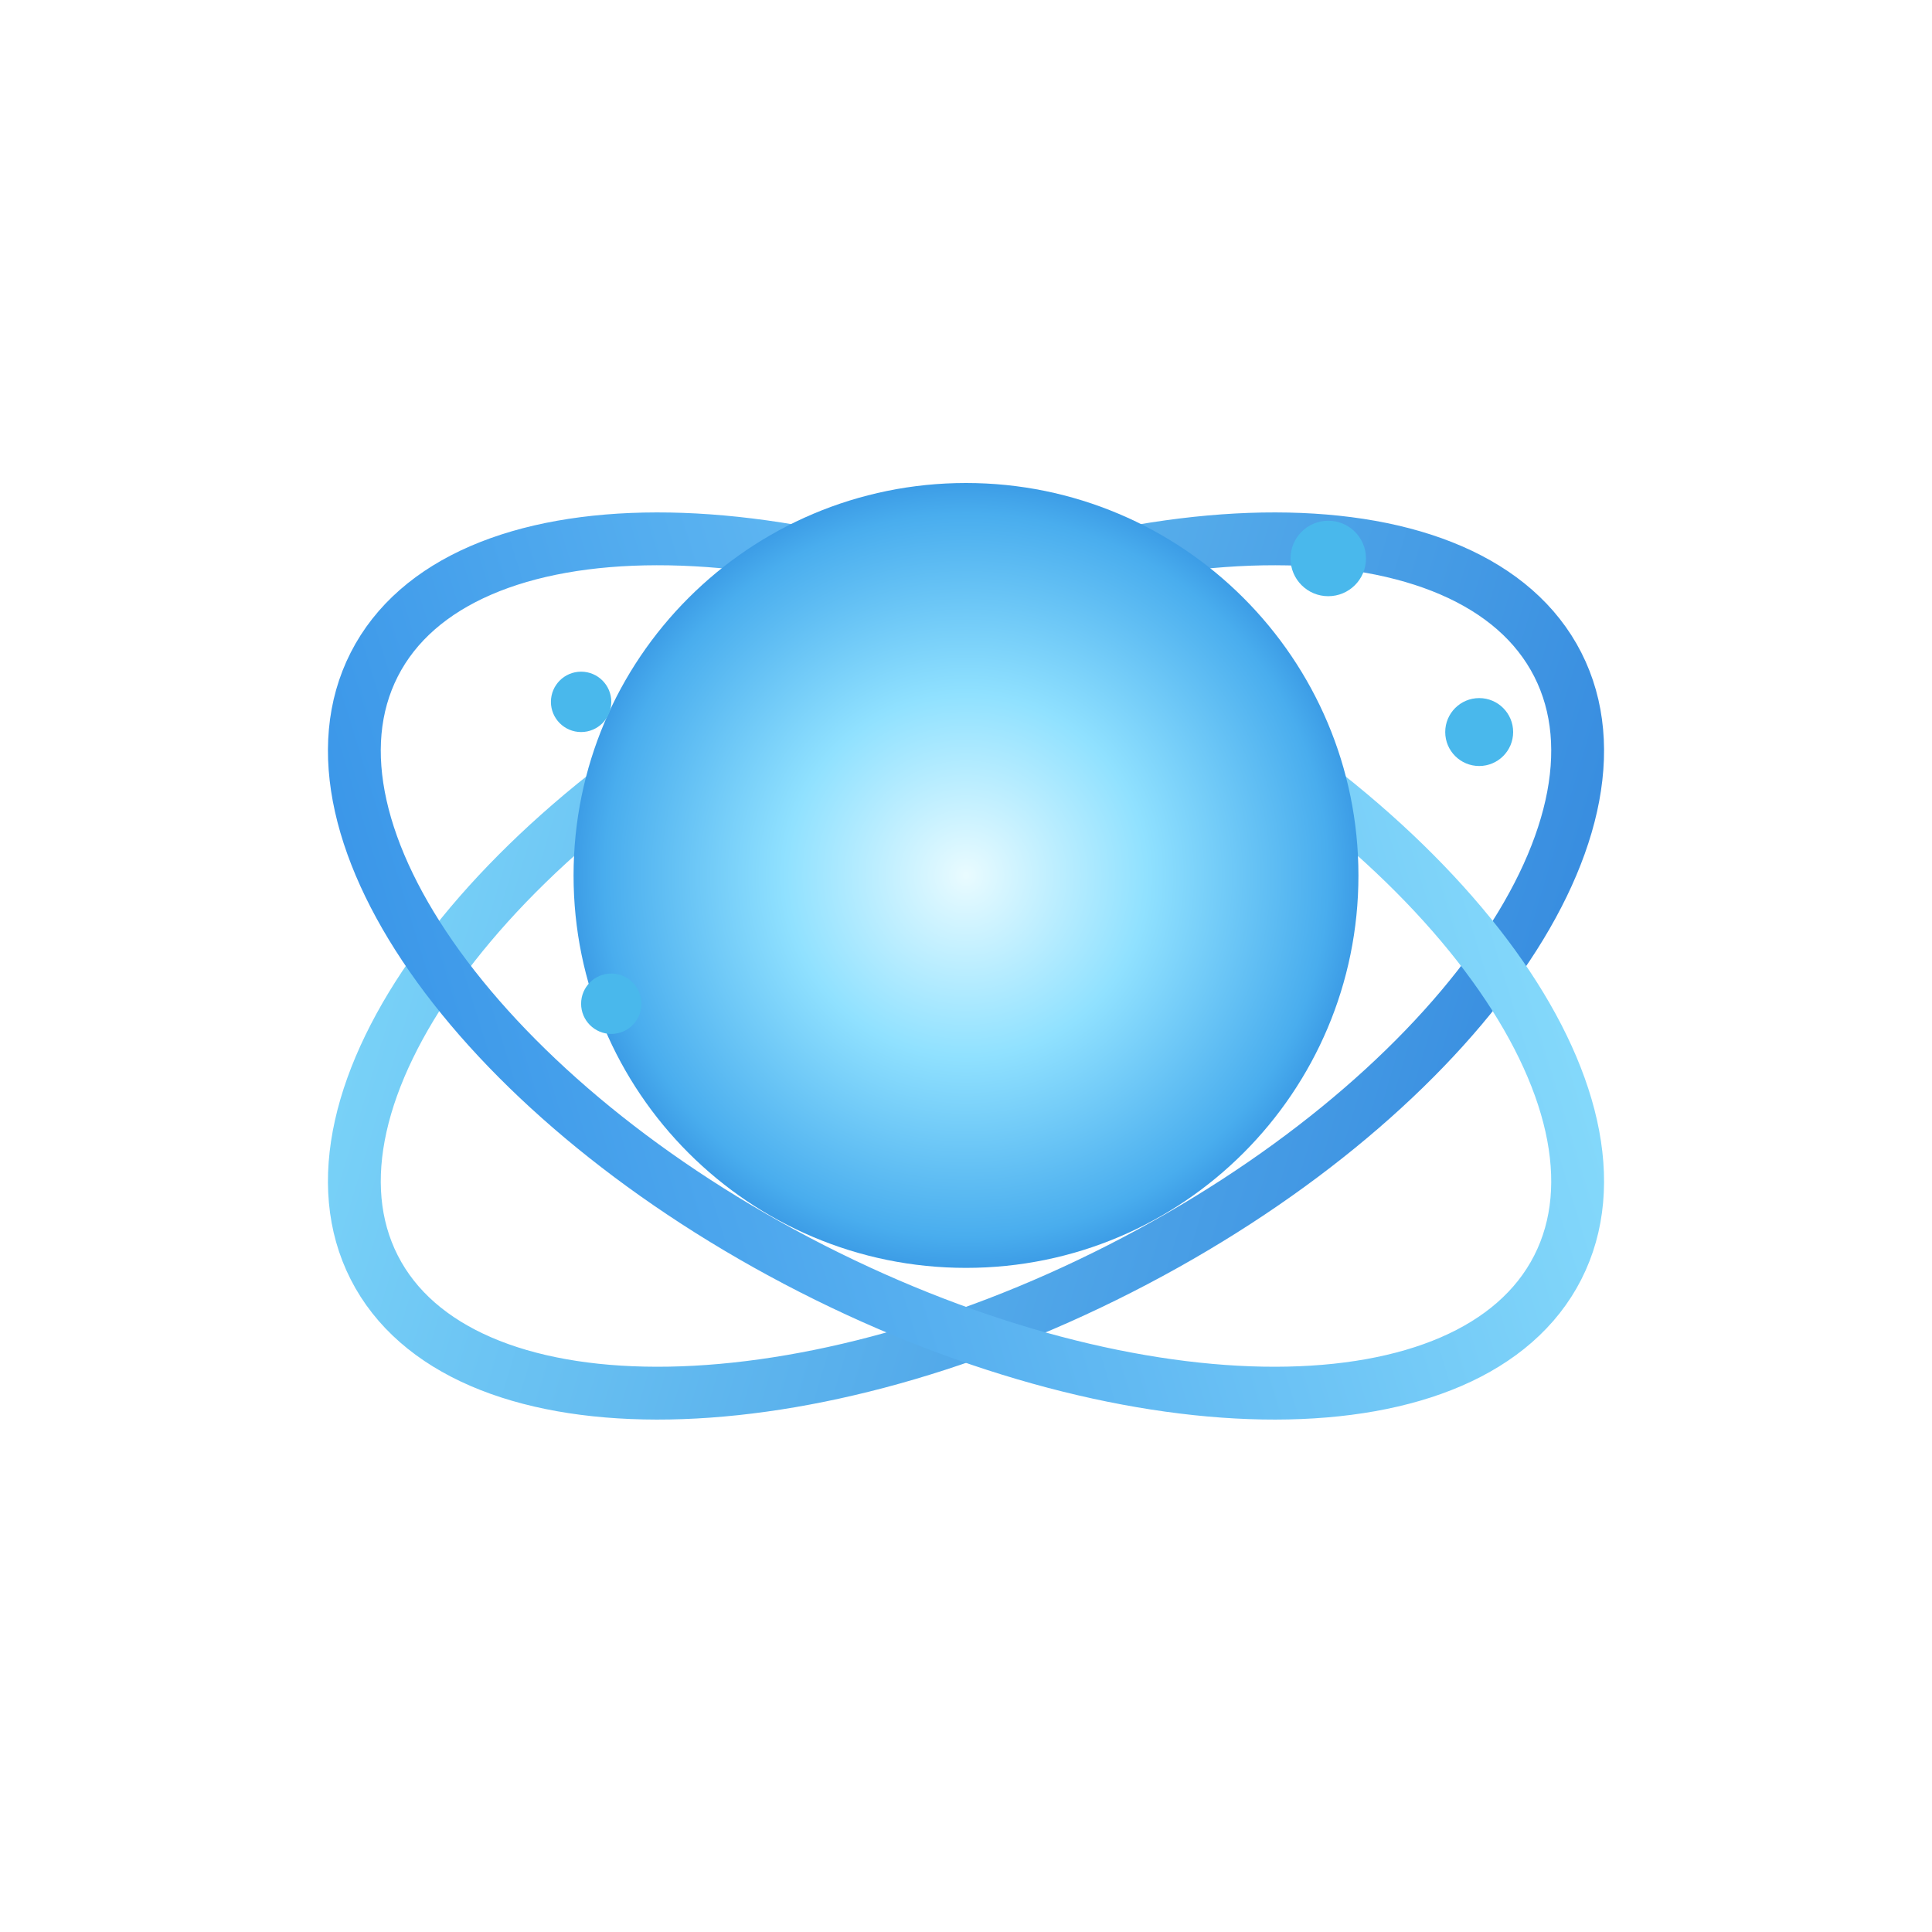
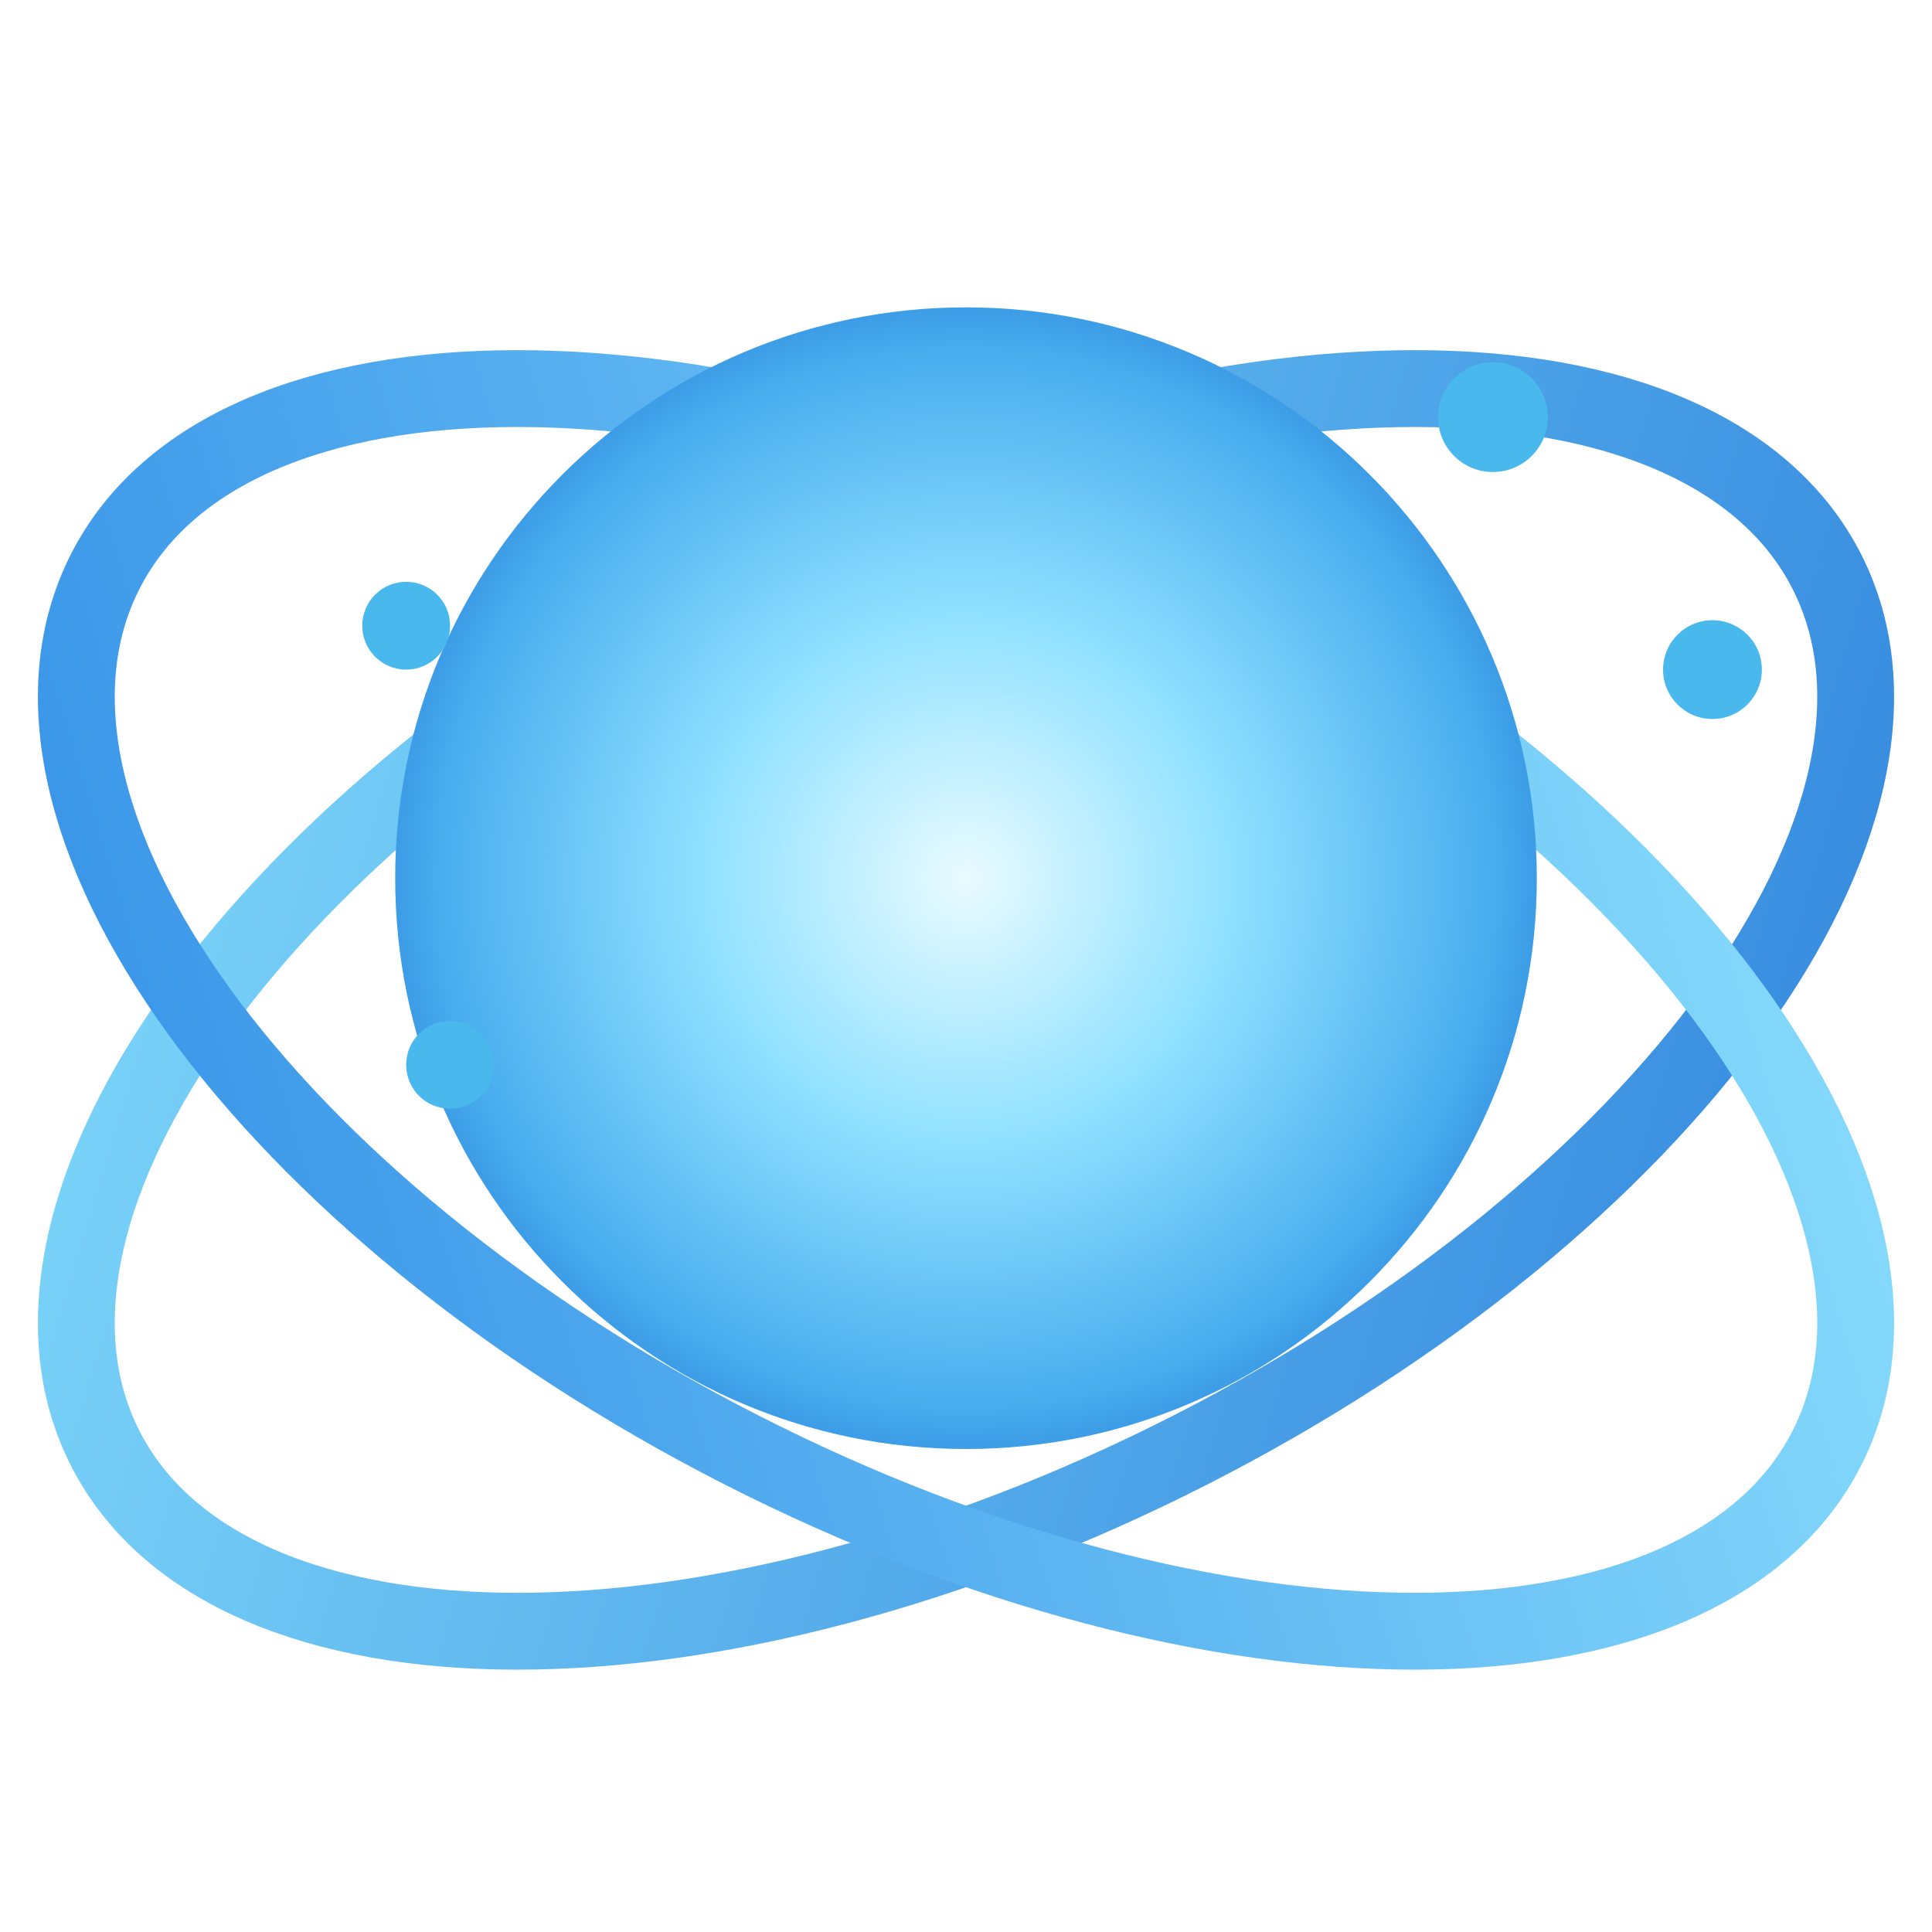
- <svg xmlns="http://www.w3.org/2000/svg" width="512" height="512" viewBox="0 0 512 512" fill="none">
+ <svg xmlns="http://www.w3.org/2000/svg" width="512" height="512" viewBox="80 72 352 352" fill="none">
  <defs>
    <linearGradient id="selunIconOrbitA" x1="80" y1="90" x2="425" y2="420" gradientUnits="userSpaceOnUse">
      <stop stop-color="#8CE6FF" />
      <stop offset="1" stop-color="#267AD9" />
    </linearGradient>
    <linearGradient id="selunIconOrbitB" x1="430" y1="120" x2="120" y2="420" gradientUnits="userSpaceOnUse">
      <stop stop-color="#95E8FF" />
      <stop offset="1" stop-color="#2C89E5" />
    </linearGradient>
    <radialGradient id="selunIconCore" cx="0" cy="0" r="1" gradientUnits="userSpaceOnUse" gradientTransform="translate(256 232) rotate(90) scale(120)">
      <stop offset="0" stop-color="#E9FBFF" />
      <stop offset="0.4" stop-color="#90E1FF" />
      <stop offset="0.8" stop-color="#49ADEE" />
      <stop offset="1" stop-color="#247DD7" />
    </radialGradient>
    <radialGradient id="selunIconNode" cx="0" cy="0" r="1" gradientUnits="userSpaceOnUse" gradientTransform="translate(0 0) rotate(90) scale(8)">
      <stop stop-color="#E8FBFF" />
      <stop offset="1" stop-color="#49B8EC" />
    </radialGradient>
  </defs>
  <g fill="none" stroke-linecap="round">
    <ellipse cx="256" cy="256" rx="176" ry="90" transform="rotate(-27 256 256)" stroke="url(#selunIconOrbitA)" stroke-width="14" />
    <ellipse cx="256" cy="256" rx="176" ry="90" transform="rotate(27 256 256)" stroke="url(#selunIconOrbitB)" stroke-width="14" />
  </g>
  <circle cx="256" cy="232" r="104" fill="url(#selunIconCore)" />
  <circle cx="352" cy="148" r="10" fill="url(#selunIconNode)" />
  <circle cx="392" cy="194" r="9" fill="url(#selunIconNode)" />
  <circle cx="154" cy="186" r="8" fill="url(#selunIconNode)" />
  <circle cx="162" cy="266" r="8" fill="url(#selunIconNode)" />
</svg>
